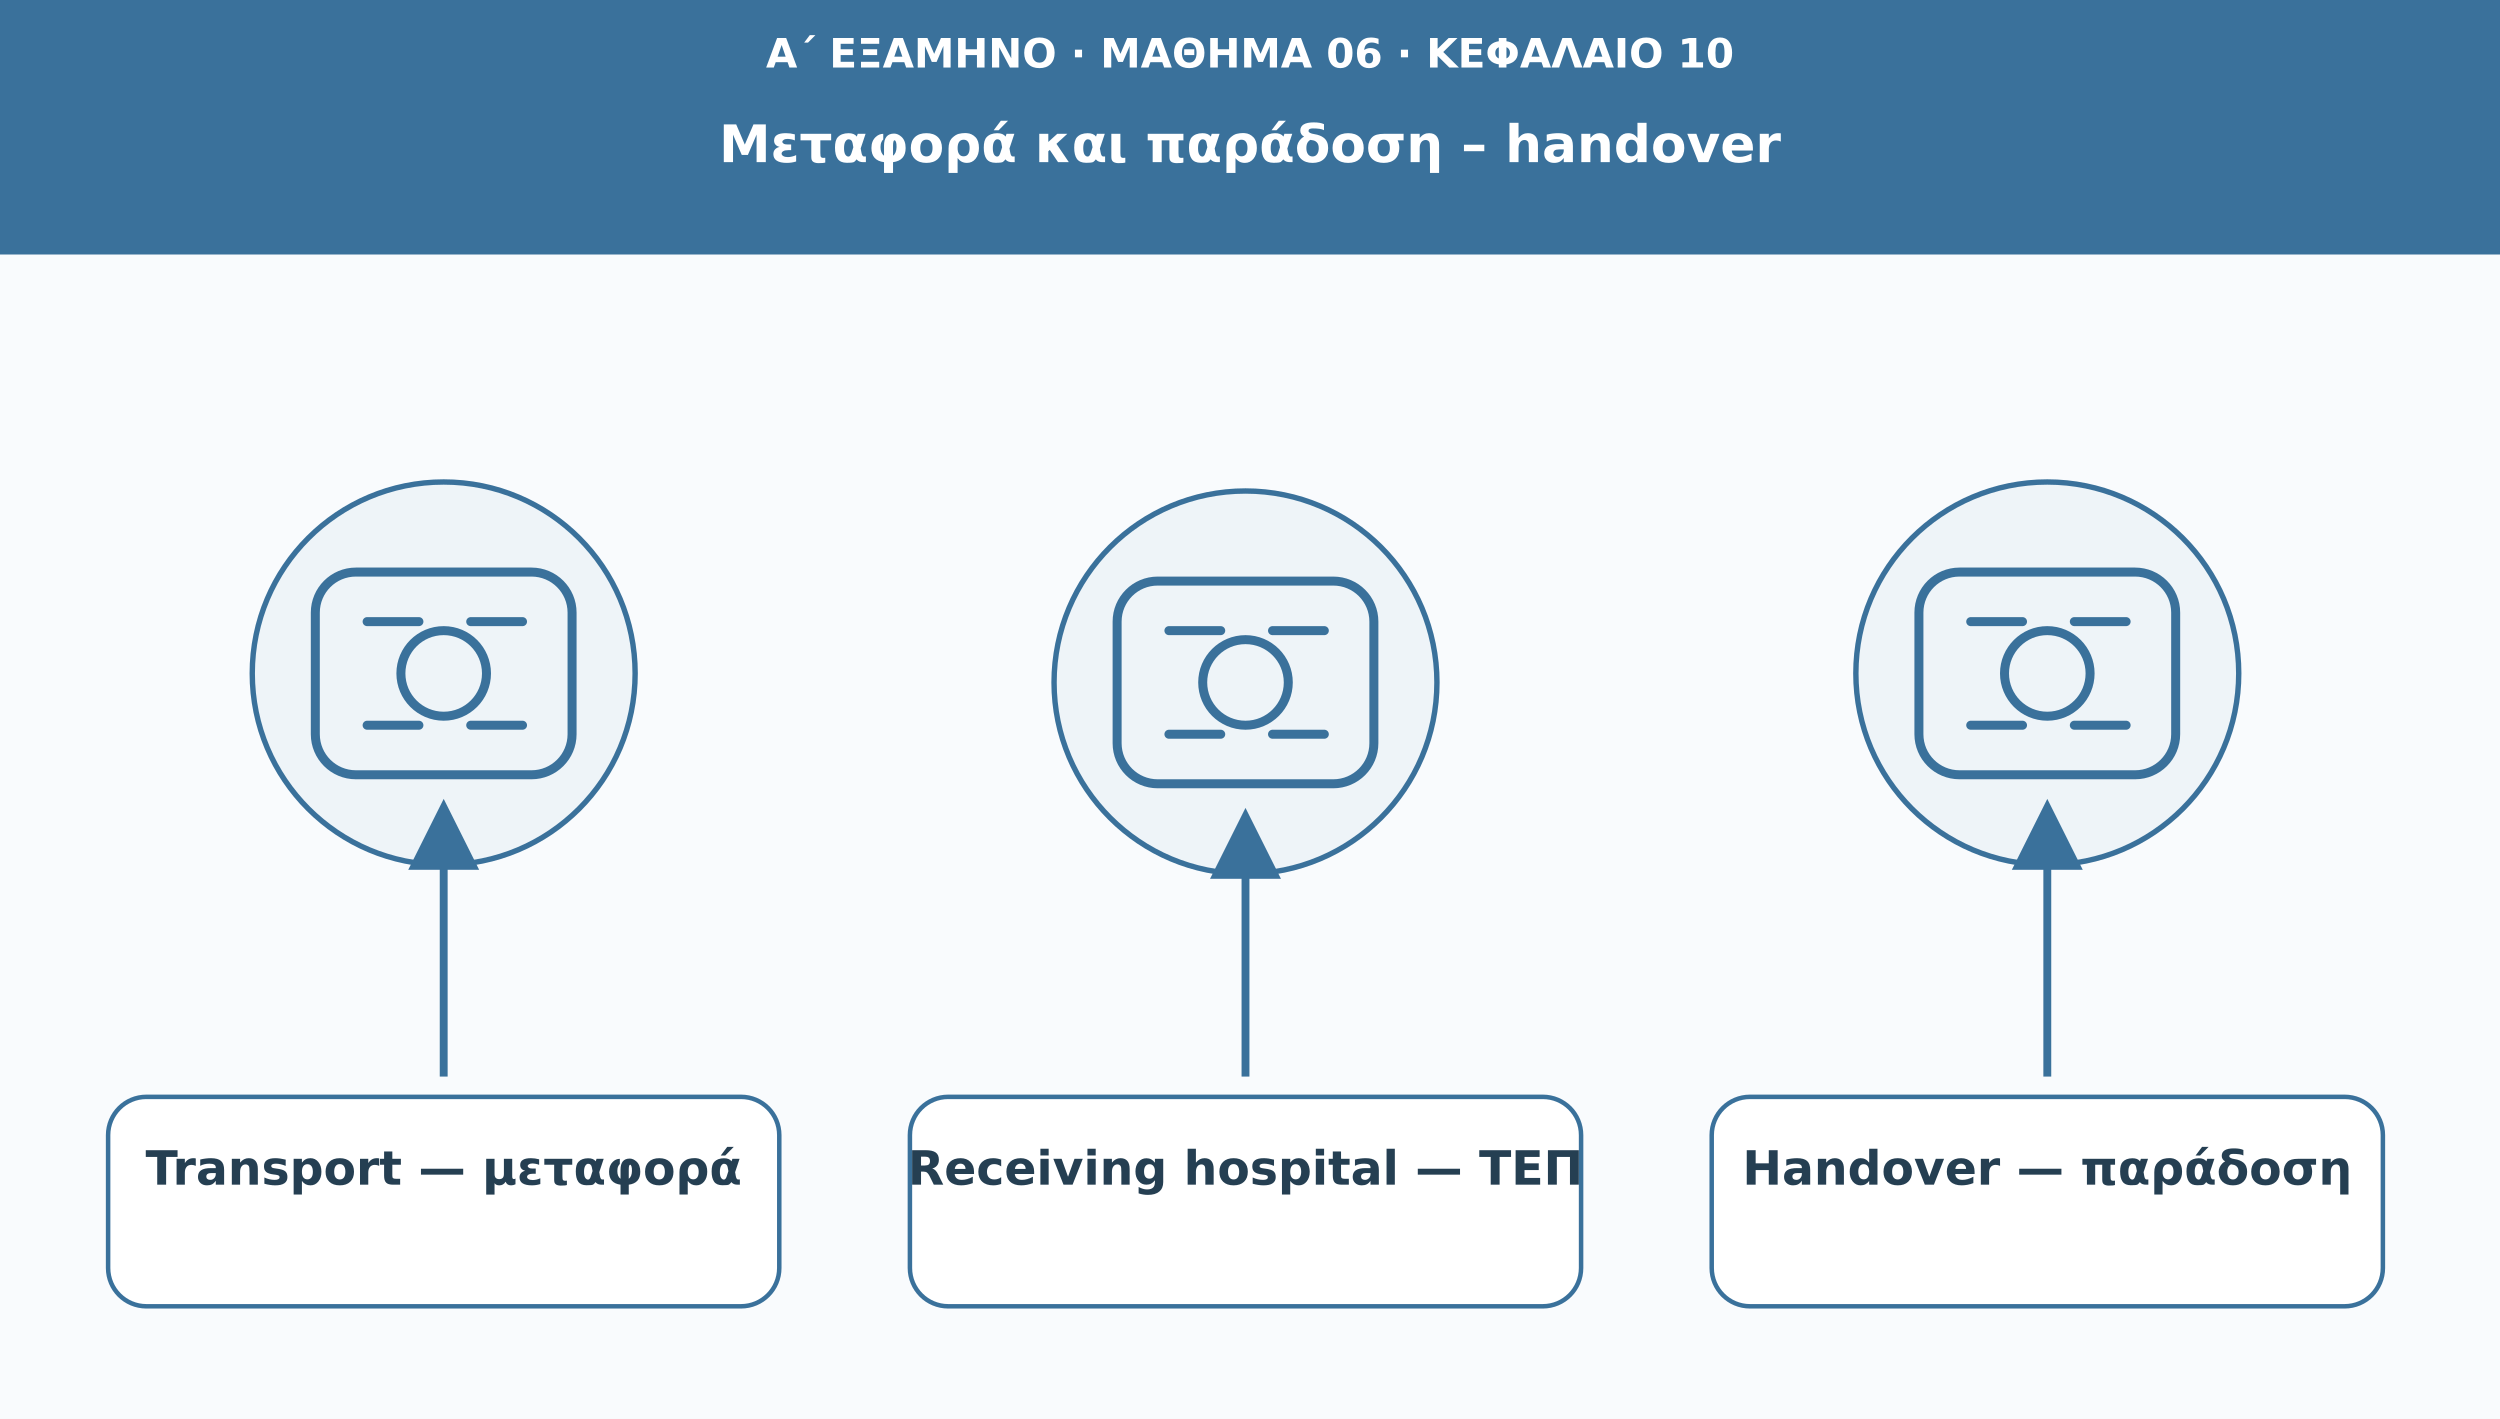
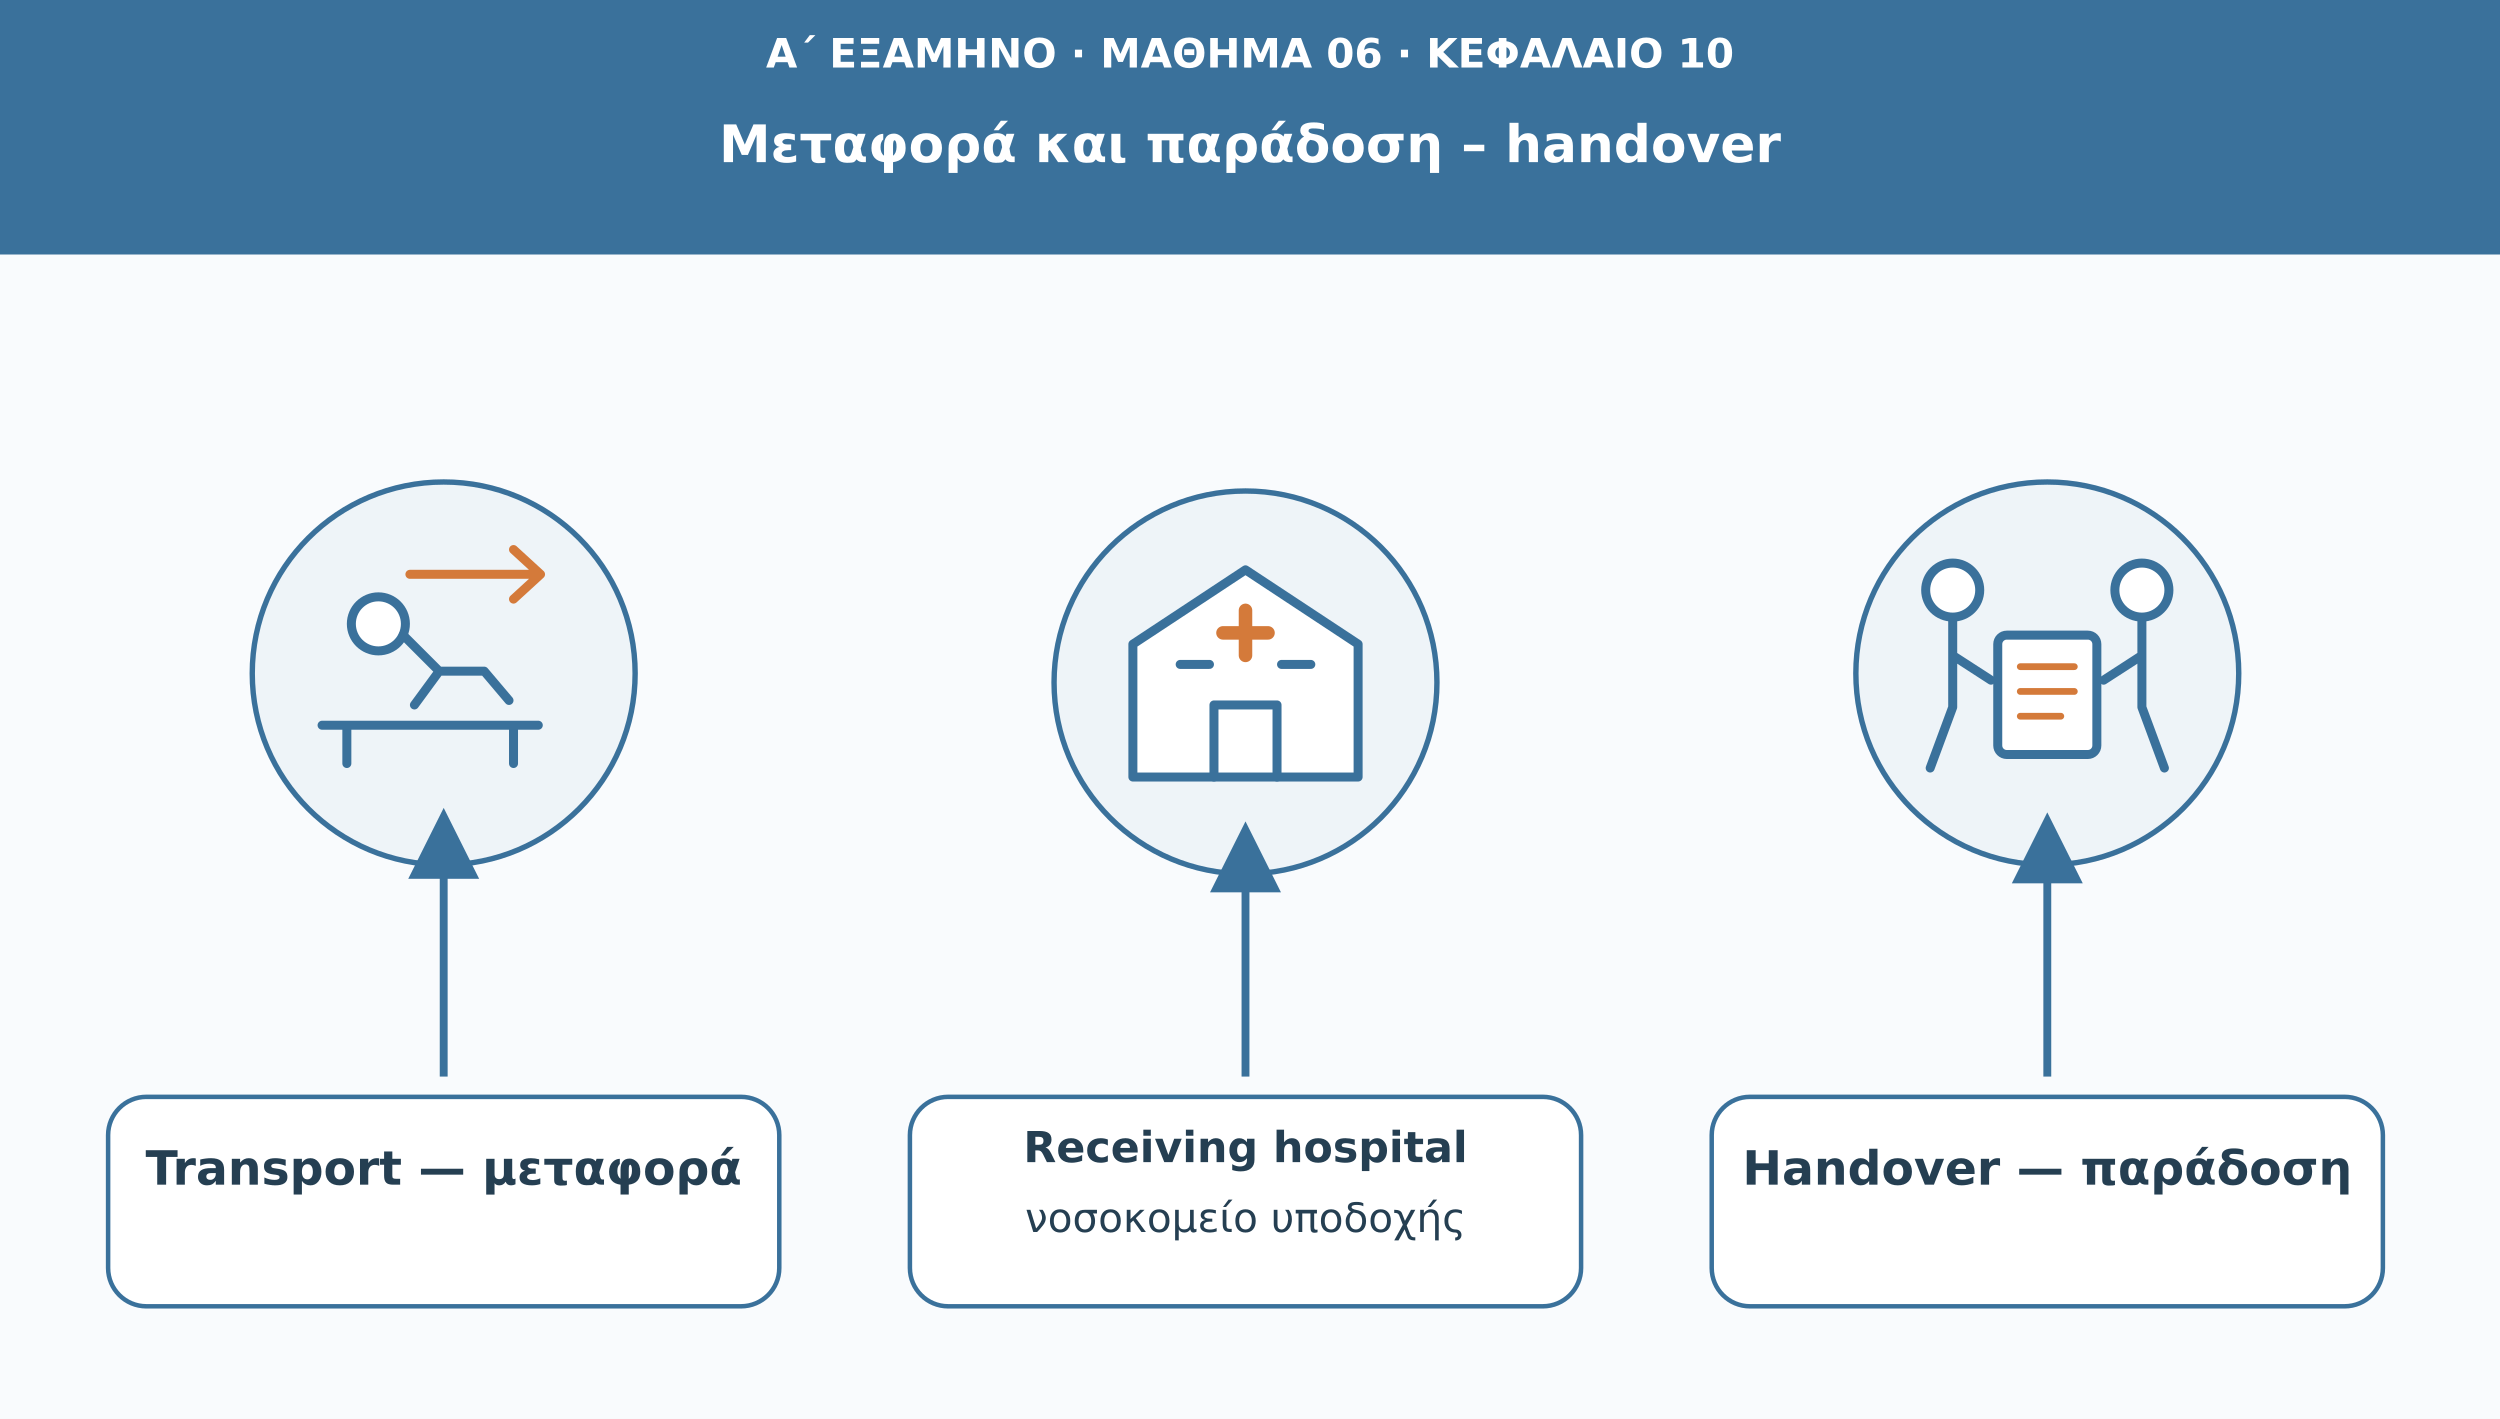
<svg xmlns="http://www.w3.org/2000/svg" viewBox="0 0 1110 630" role="img" aria-labelledby="t d">
  <defs>
    <marker id="arr" viewBox="0 0 10 10" markerWidth="9" markerHeight="9" refX="8" refY="5" orient="auto">
      <path d="M0 0L10 5L0 10Z" fill="#3a719b" />
    </marker>
  </defs>
  <rect width="1110" height="630" fill="#f9fbfd" />
  <rect width="1110" height="113" fill="#3a719b" />
-   <text x="555" y="30" font-family="DejaVu Sans,Arial,sans-serif" font-size="18" fill="#ffffff" font-weight="690" text-anchor="middle">Α΄ ΕΞΑΜΗΝΟ · ΜΑΘΗΜΑ 06 · ΚΕΦΑΛΑΙΟ 10</text>
-   <text x="555" y="72" font-family="DejaVu Sans,Arial,sans-serif" font-size="23" fill="#ffffff" font-weight="720" text-anchor="middle">Μεταφορά και παράδοση – handover</text>
+   <text x="555" y="30" font-family="DejaVu Sans,Arial,sans-serif" font-size="18" fill="#fff" font-weight="690" text-anchor="middle">Α΄ ΕΞΑΜΗΝΟ · ΜΑΘΗΜΑ 06 · ΚΕΦΑΛΑΙΟ 10</text>
+   <text x="555" y="72" font-family="DejaVu Sans,Arial,sans-serif" font-size="23" fill="#fff" font-weight="720" text-anchor="middle">Μεταφορά και παράδοση – handover</text>
  <circle cx="197" cy="299" r="85" fill="#eef4f8" stroke="#3a719b" stroke-width="2.4" />
  <g transform="translate(197 299)" fill="none" stroke="#3a719b" stroke-width="4" stroke-linecap="round" stroke-linejoin="round">
-     <rect x="-57" y="-45" width="114" height="90" rx="18" />
-     <circle r="19" />
-     <path d="M-34-23h23m23 0h23m-69 46h23m23 0h23" />
+     <circle cx="-29" cy="-22" r="12" fill="#fff" />
+     <path d="M-18-17L-2-1L18-1M-2-1L-13 14M18-1L29 12M-54 23H42M-43 23V40M31 23V40" />
+     <path d="M-15-44H42M31-55L43-44L31-33" stroke="#d47a3a" stroke-width="4" />
  </g>
-   <path d="M197 478L197 361" stroke="#3a719b" stroke-width="3.5" marker-end="url(#arr)" />
-   <rect x="48" y="487" width="298" height="93" rx="17" fill="#ffffff" stroke="#3a719b" stroke-width="2" />
+   <path d="M197 478V365" stroke="#3a719b" stroke-width="3.5" marker-end="url(#arr)" />
+   <rect x="48" y="487" width="298" height="93" rx="17" fill="#fff" stroke="#3a719b" stroke-width="2" />
  <text x="197" y="526" font-family="DejaVu Sans,Arial,sans-serif" font-size="21" fill="#253f52" font-weight="700" text-anchor="middle">Transport — μεταφορά</text>
  <circle cx="553" cy="303" r="85" fill="#eef4f8" stroke="#3a719b" stroke-width="2.4" />
  <g transform="translate(553 303)" fill="none" stroke="#3a719b" stroke-width="4" stroke-linecap="round" stroke-linejoin="round">
-     <rect x="-57" y="-45" width="114" height="90" rx="18" />
-     <circle r="19" />
-     <path d="M-34-23h23m23 0h23m-69 46h23m23 0h23" />
+     <path d="M-50 42V-17L0-50L50-17V42Z" fill="#fff" />
+     <path d="M-14 42V10H14V42M-29-8H-16M16-8H29" />
+     <path d="M0-32V-12M-10-22H10" stroke="#d47a3a" stroke-width="6" />
  </g>
-   <path d="M553 478L553 365" stroke="#3a719b" stroke-width="3.5" marker-end="url(#arr)" />
-   <rect x="404" y="487" width="298" height="93" rx="17" fill="#ffffff" stroke="#3a719b" stroke-width="2" />
-   <text x="553" y="526" font-family="DejaVu Sans,Arial,sans-serif" font-size="21" fill="#253f52" font-weight="700" text-anchor="middle">Receiving hospital — ΤΕΠ</text>
+   <path d="M553 478V371" stroke="#3a719b" stroke-width="3.5" marker-end="url(#arr)" />
+   <rect x="404" y="487" width="298" height="93" rx="17" fill="#fff" stroke="#3a719b" stroke-width="2" />
+   <text x="553" y="516" font-family="DejaVu Sans,Arial,sans-serif" font-size="19" fill="#253f52" font-weight="700" text-anchor="middle">Receiving hospital</text>
+   <text x="553" y="547" font-family="DejaVu Sans,Arial,sans-serif" font-size="18" fill="#253f52" text-anchor="middle">νοσοκομείο υποδοχής</text>
  <circle cx="909" cy="299" r="85" fill="#eef4f8" stroke="#3a719b" stroke-width="2.4" />
  <g transform="translate(909 299)" fill="none" stroke="#3a719b" stroke-width="4" stroke-linecap="round" stroke-linejoin="round">
-     <rect x="-57" y="-45" width="114" height="90" rx="18" />
-     <circle r="19" />
-     <path d="M-34-23h23m23 0h23m-69 46h23m23 0h23" />
+     <circle cx="-42" cy="-37" r="12" fill="#fff" />
+     <circle cx="42" cy="-37" r="12" fill="#fff" />
+     <path d="M-42-24V15M42-24V15M-42-8L-25 3M42-8L25 3M-42 15L-52 42M42 15L52 42" />
+     <rect x="-22" y="-17" width="44" height="53" rx="4" fill="#fff" />
+     <path d="M-12-3H12M-12 8H12M-12 19H6" stroke="#d47a3a" stroke-width="3" />
  </g>
-   <path d="M909 478L909 361" stroke="#3a719b" stroke-width="3.5" marker-end="url(#arr)" />
-   <rect x="760" y="487" width="298" height="93" rx="17" fill="#ffffff" stroke="#3a719b" stroke-width="2" />
+   <path d="M909 478V367" stroke="#3a719b" stroke-width="3.5" marker-end="url(#arr)" />
+   <rect x="760" y="487" width="298" height="93" rx="17" fill="#fff" stroke="#3a719b" stroke-width="2" />
  <text x="909" y="526" font-family="DejaVu Sans,Arial,sans-serif" font-size="21" fill="#253f52" font-weight="700" text-anchor="middle">Handover — παράδοση</text>
</svg>
